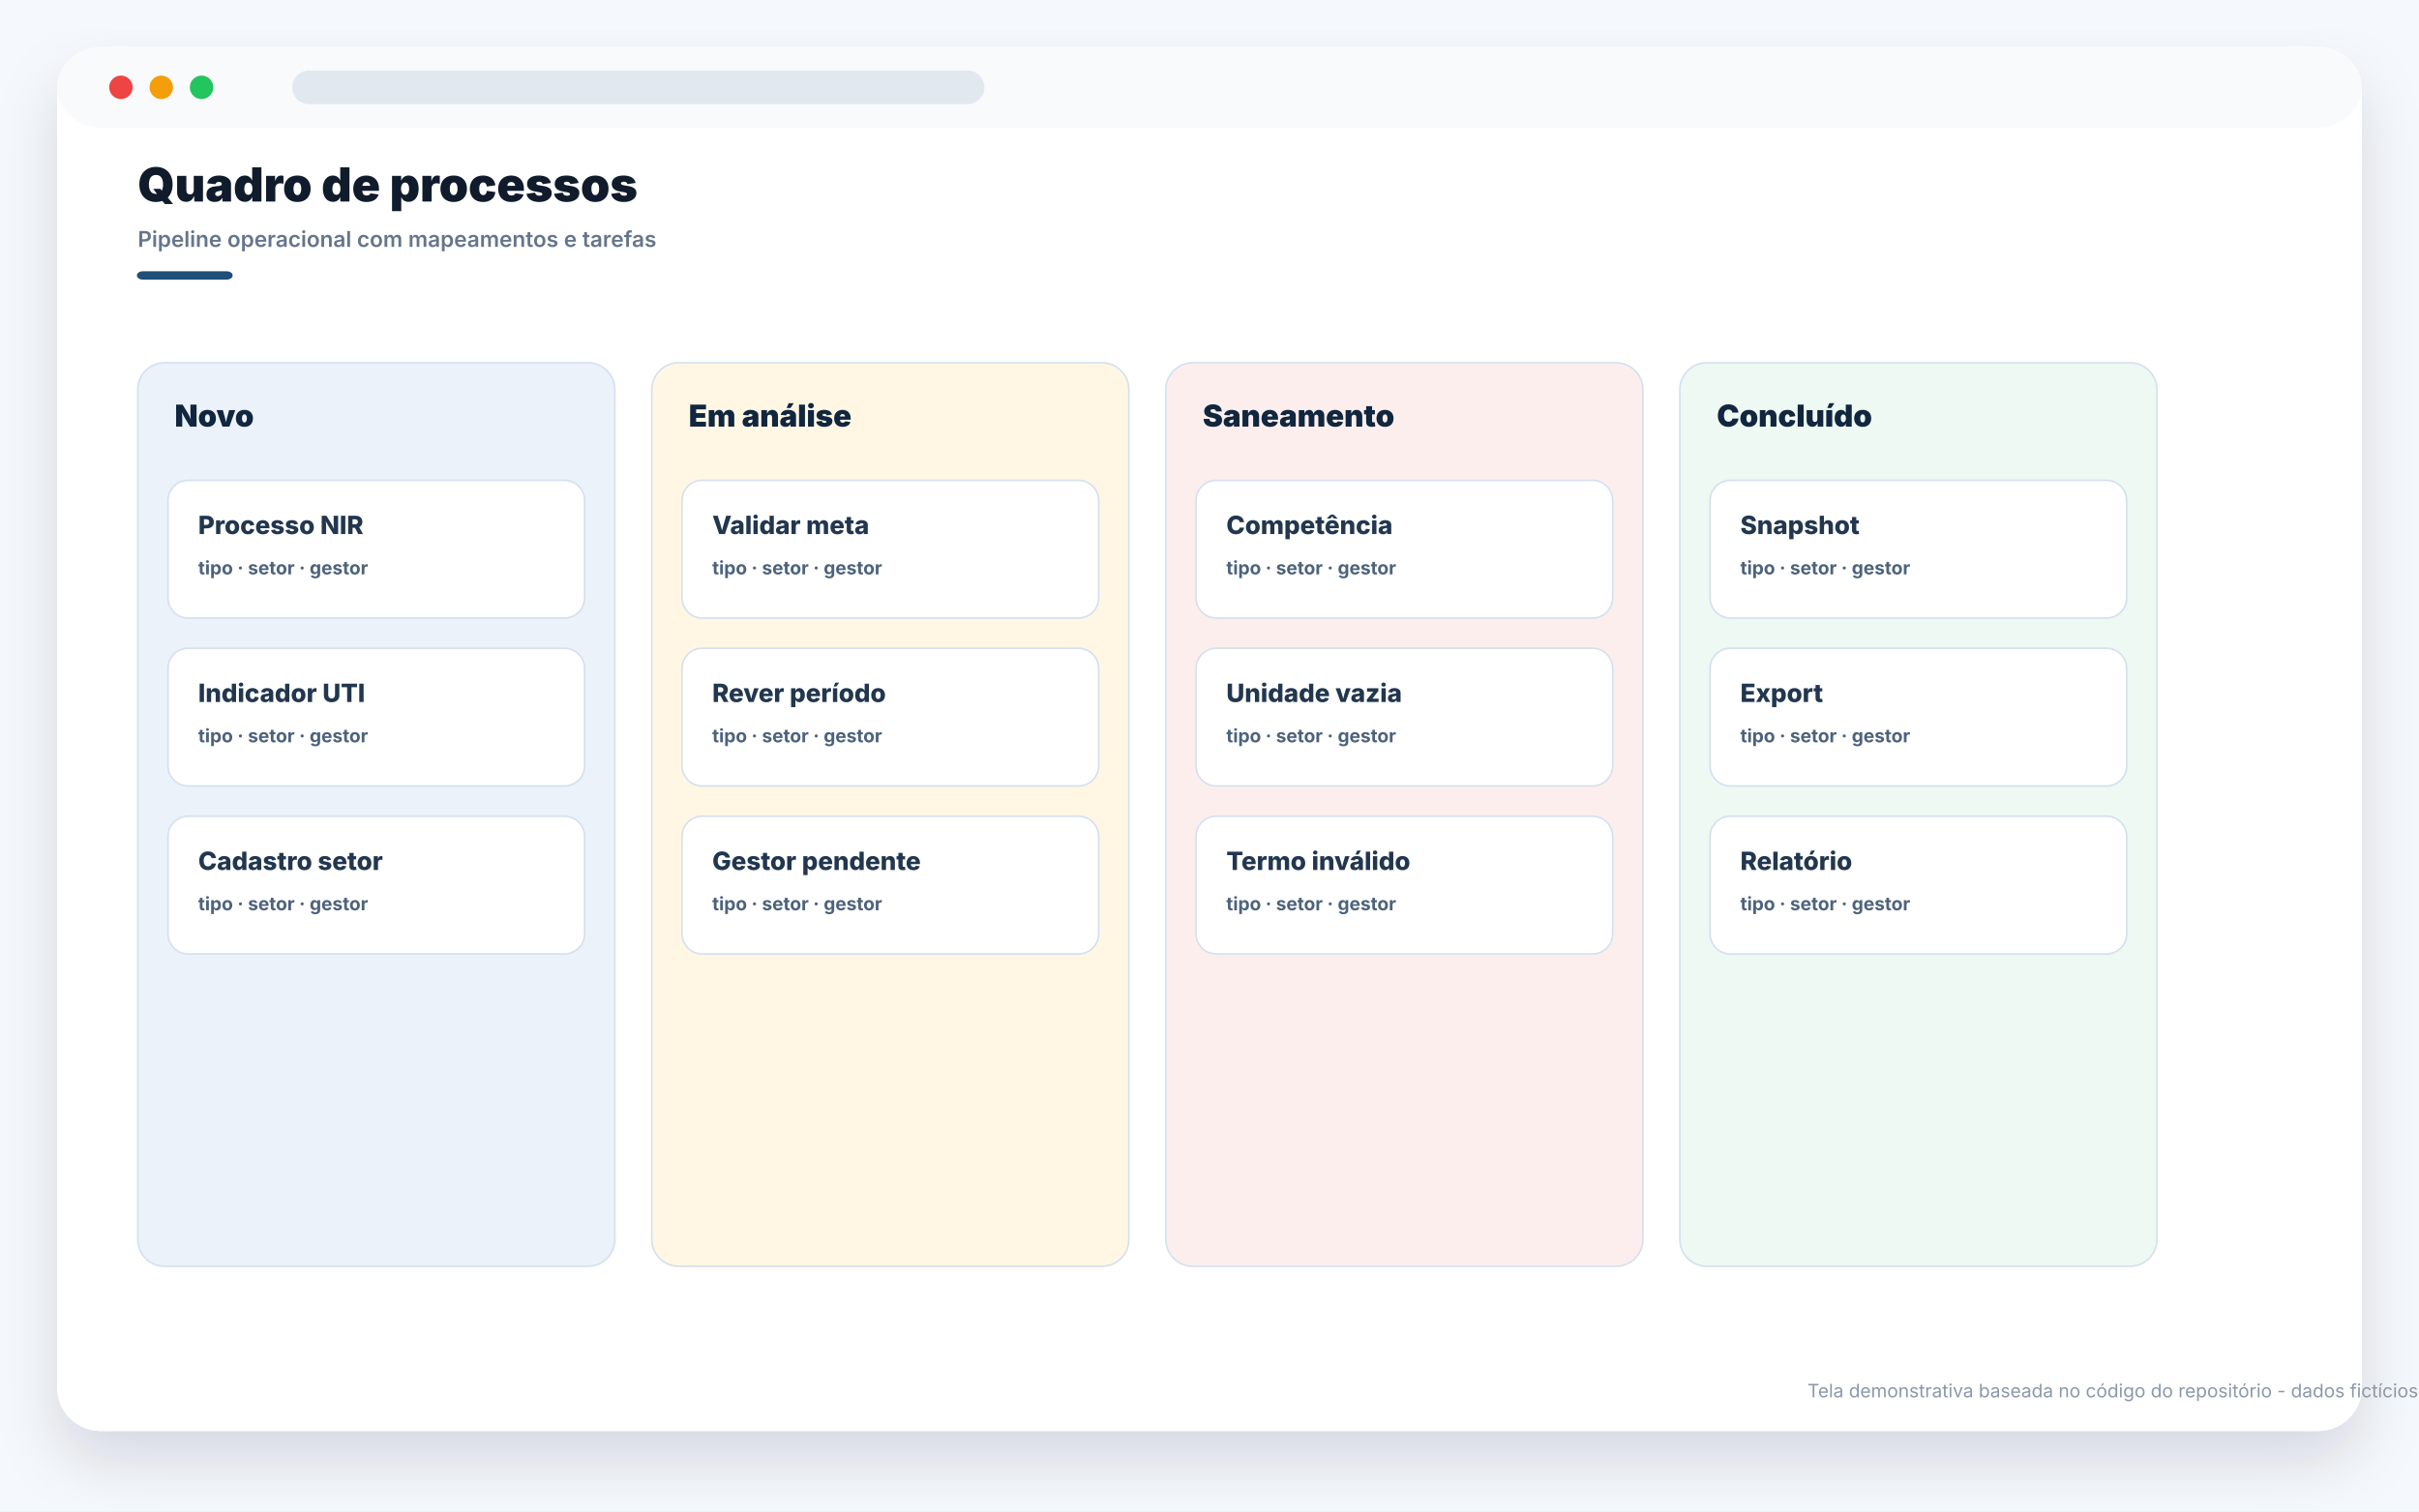
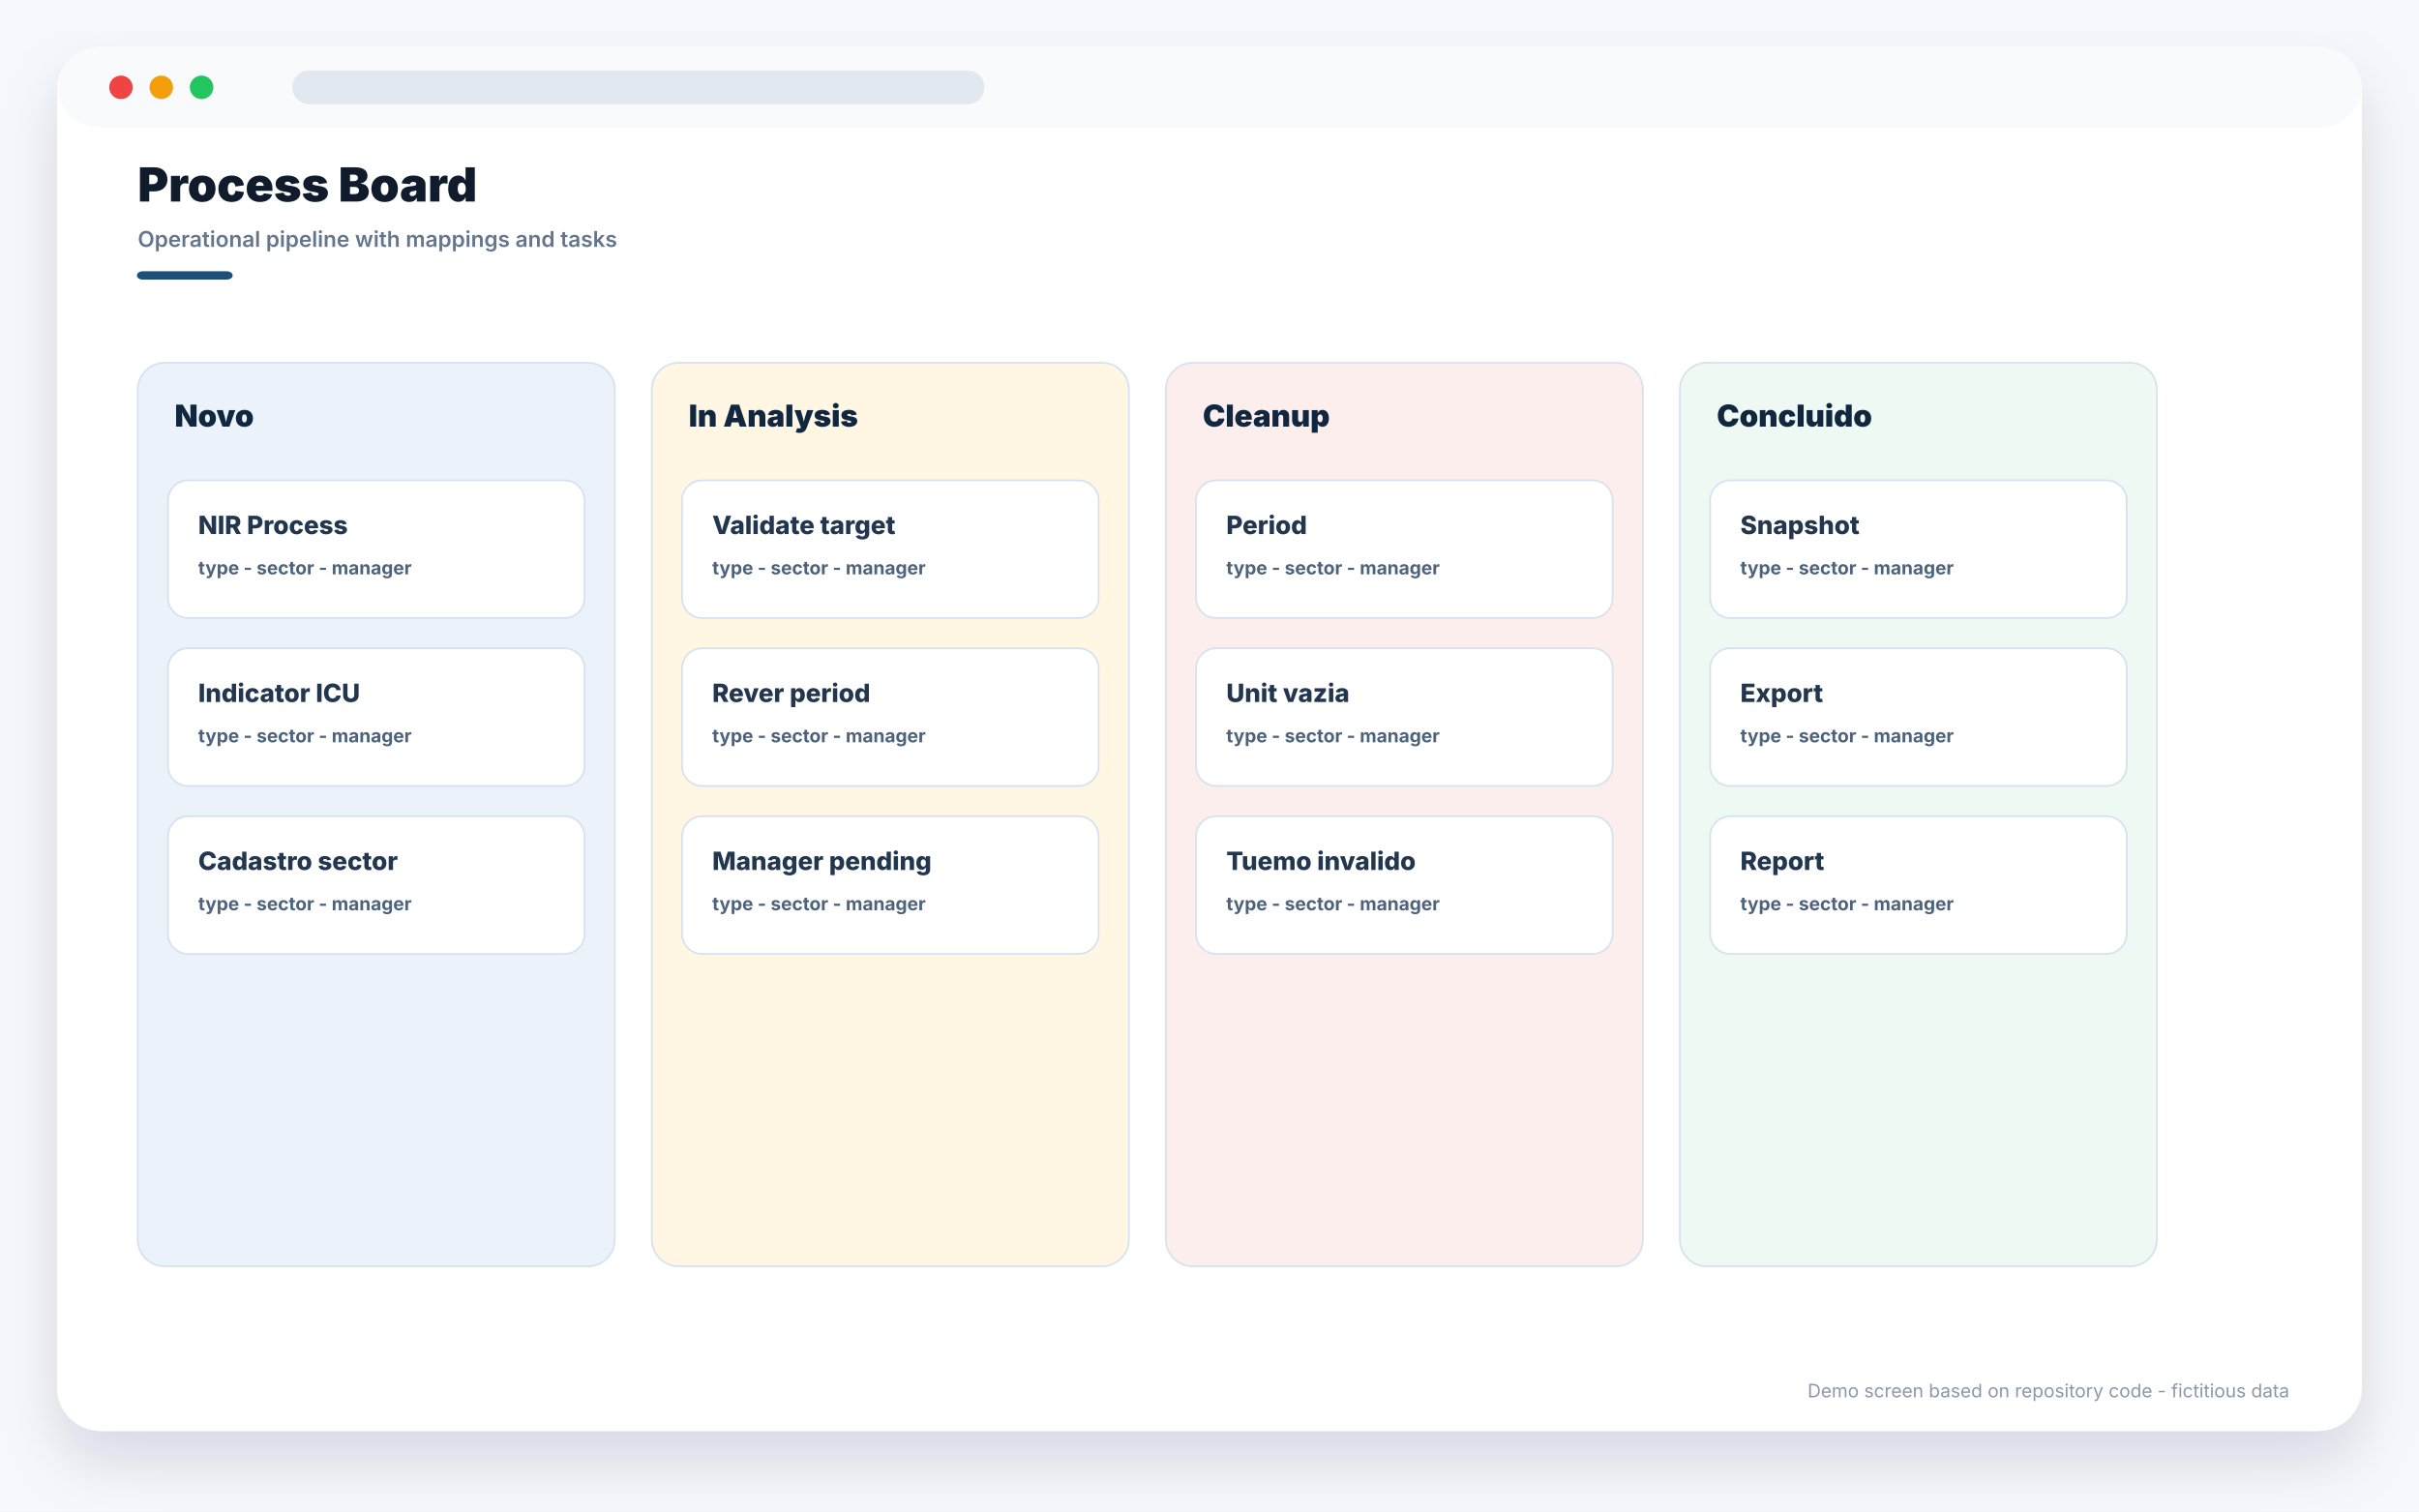
<svg xmlns="http://www.w3.org/2000/svg" width="1440" height="900" viewBox="0 0 1440 900" role="img">
  <defs>
    <filter id="shadow" x="-15%" y="-15%" width="130%" height="130%">
      <feDropShadow dx="0" dy="18" stdDeviation="18" flood-color="#0f172a" flood-opacity=".13" />
    </filter>
-     <style>.ui{font-family:Inter,Segoe UI,Arial,sans-serif;letter-spacing:0}</style>
+     <style>.ui{font-family:Inter,Monoe UI,Arial,sans-serif;letter-spacing:0}</style>
  </defs>
  <rect width="1440" height="900" fill="#f5f8fc" />
  <rect x="34" y="28" width="1372" height="824" rx="26" fill="#ffffff" filter="url(#shadow)" />
  <rect x="34" y="28" width="1372" height="48" rx="26" fill="#f8fafc" />
  <circle cx="72" cy="52" r="7" fill="#ef4444" />
  <circle cx="96" cy="52" r="7" fill="#f59e0b" />
  <circle cx="120" cy="52" r="7" fill="#22c55e" />
  <rect x="174" y="42" width="412" height="20" rx="10" fill="#e2e8f0" />
-   <text x="82" y="120" class="ui" font-size="28" font-weight="850" fill="#101b2c">Quadro de processos</text>
-   <text x="82" y="147" class="ui" font-size="13" font-weight="600" fill="#65758b">Pipeline operacional com mapeamentos e tarefas</text>
+   <text x="82" y="120" class="ui" font-size="28" font-weight="850" fill="#101b2c">Process Board</text>
+   <text x="82" y="147" class="ui" font-size="13" font-weight="600" fill="#65758b">Operational pipeline with mappings and tasks</text>
  <rect x="82" y="162" width="56" height="4" rx="3" fill="#1f4e79" stroke="#1f4e79" />
  <rect x="82" y="216" width="284" height="538" rx="16" fill="#ebf2fa" stroke="#d5e1ef" />
  <text x="104" y="254" class="ui" font-size="18" font-weight="850" fill="#11263f">Novo</text>
  <rect x="100" y="286" width="248" height="82" rx="12" fill="#ffffff" stroke="#d5e1ef" />
-   <text x="118" y="318" class="ui" font-size="15" font-weight="800" fill="#22374f">Processo NIR</text>
-   <text x="118" y="342" class="ui" font-size="11" font-weight="650" fill="#4d637c">tipo · setor · gestor</text>
+   <text x="118" y="318" class="ui" font-size="15" font-weight="800" fill="#22374f">NIR Process</text>
+   <text x="118" y="342" class="ui" font-size="11" font-weight="650" fill="#4d637c">type - sector - manager</text>
  <rect x="100" y="386" width="248" height="82" rx="12" fill="#ffffff" stroke="#d5e1ef" />
-   <text x="118" y="418" class="ui" font-size="15" font-weight="800" fill="#22374f">Indicador UTI</text>
-   <text x="118" y="442" class="ui" font-size="11" font-weight="650" fill="#4d637c">tipo · setor · gestor</text>
+   <text x="118" y="418" class="ui" font-size="15" font-weight="800" fill="#22374f">Indicator ICU</text>
+   <text x="118" y="442" class="ui" font-size="11" font-weight="650" fill="#4d637c">type - sector - manager</text>
  <rect x="100" y="486" width="248" height="82" rx="12" fill="#ffffff" stroke="#d5e1ef" />
-   <text x="118" y="518" class="ui" font-size="15" font-weight="800" fill="#22374f">Cadastro setor</text>
-   <text x="118" y="542" class="ui" font-size="11" font-weight="650" fill="#4d637c">tipo · setor · gestor</text>
+   <text x="118" y="518" class="ui" font-size="15" font-weight="800" fill="#22374f">Cadastro sector</text>
+   <text x="118" y="542" class="ui" font-size="11" font-weight="650" fill="#4d637c">type - sector - manager</text>
  <rect x="388" y="216" width="284" height="538" rx="16" fill="#fff7e4" stroke="#d5e1ef" />
-   <text x="410" y="254" class="ui" font-size="18" font-weight="850" fill="#11263f">Em análise</text>
+   <text x="410" y="254" class="ui" font-size="18" font-weight="850" fill="#11263f">In Analysis</text>
  <rect x="406" y="286" width="248" height="82" rx="12" fill="#ffffff" stroke="#d5e1ef" />
-   <text x="424" y="318" class="ui" font-size="15" font-weight="800" fill="#22374f">Validar meta</text>
-   <text x="424" y="342" class="ui" font-size="11" font-weight="650" fill="#4d637c">tipo · setor · gestor</text>
+   <text x="424" y="318" class="ui" font-size="15" font-weight="800" fill="#22374f">Validate target</text>
+   <text x="424" y="342" class="ui" font-size="11" font-weight="650" fill="#4d637c">type - sector - manager</text>
  <rect x="406" y="386" width="248" height="82" rx="12" fill="#ffffff" stroke="#d5e1ef" />
-   <text x="424" y="418" class="ui" font-size="15" font-weight="800" fill="#22374f">Rever período</text>
-   <text x="424" y="442" class="ui" font-size="11" font-weight="650" fill="#4d637c">tipo · setor · gestor</text>
+   <text x="424" y="418" class="ui" font-size="15" font-weight="800" fill="#22374f">Rever period</text>
+   <text x="424" y="442" class="ui" font-size="11" font-weight="650" fill="#4d637c">type - sector - manager</text>
  <rect x="406" y="486" width="248" height="82" rx="12" fill="#ffffff" stroke="#d5e1ef" />
-   <text x="424" y="518" class="ui" font-size="15" font-weight="800" fill="#22374f">Gestor pendente</text>
-   <text x="424" y="542" class="ui" font-size="11" font-weight="650" fill="#4d637c">tipo · setor · gestor</text>
+   <text x="424" y="518" class="ui" font-size="15" font-weight="800" fill="#22374f">Manager pending</text>
+   <text x="424" y="542" class="ui" font-size="11" font-weight="650" fill="#4d637c">type - sector - manager</text>
  <rect x="694" y="216" width="284" height="538" rx="16" fill="#fdeeee" stroke="#d5e1ef" />
-   <text x="716" y="254" class="ui" font-size="18" font-weight="850" fill="#11263f">Saneamento</text>
+   <text x="716" y="254" class="ui" font-size="18" font-weight="850" fill="#11263f">Cleanup</text>
  <rect x="712" y="286" width="248" height="82" rx="12" fill="#ffffff" stroke="#d5e1ef" />
-   <text x="730" y="318" class="ui" font-size="15" font-weight="800" fill="#22374f">Competência</text>
-   <text x="730" y="342" class="ui" font-size="11" font-weight="650" fill="#4d637c">tipo · setor · gestor</text>
+   <text x="730" y="318" class="ui" font-size="15" font-weight="800" fill="#22374f">Period</text>
+   <text x="730" y="342" class="ui" font-size="11" font-weight="650" fill="#4d637c">type - sector - manager</text>
  <rect x="712" y="386" width="248" height="82" rx="12" fill="#ffffff" stroke="#d5e1ef" />
-   <text x="730" y="418" class="ui" font-size="15" font-weight="800" fill="#22374f">Unidade vazia</text>
-   <text x="730" y="442" class="ui" font-size="11" font-weight="650" fill="#4d637c">tipo · setor · gestor</text>
+   <text x="730" y="418" class="ui" font-size="15" font-weight="800" fill="#22374f">Unit vazia</text>
+   <text x="730" y="442" class="ui" font-size="11" font-weight="650" fill="#4d637c">type - sector - manager</text>
  <rect x="712" y="486" width="248" height="82" rx="12" fill="#ffffff" stroke="#d5e1ef" />
-   <text x="730" y="518" class="ui" font-size="15" font-weight="800" fill="#22374f">Termo inválido</text>
-   <text x="730" y="542" class="ui" font-size="11" font-weight="650" fill="#4d637c">tipo · setor · gestor</text>
+   <text x="730" y="518" class="ui" font-size="15" font-weight="800" fill="#22374f">Tuemo invalido</text>
+   <text x="730" y="542" class="ui" font-size="11" font-weight="650" fill="#4d637c">type - sector - manager</text>
  <rect x="1000" y="216" width="284" height="538" rx="16" fill="#edf9f2" stroke="#d5e1ef" />
-   <text x="1022" y="254" class="ui" font-size="18" font-weight="850" fill="#11263f">Concluído</text>
+   <text x="1022" y="254" class="ui" font-size="18" font-weight="850" fill="#11263f">Concluido</text>
  <rect x="1018" y="286" width="248" height="82" rx="12" fill="#ffffff" stroke="#d5e1ef" />
  <text x="1036" y="318" class="ui" font-size="15" font-weight="800" fill="#22374f">Snapshot</text>
-   <text x="1036" y="342" class="ui" font-size="11" font-weight="650" fill="#4d637c">tipo · setor · gestor</text>
+   <text x="1036" y="342" class="ui" font-size="11" font-weight="650" fill="#4d637c">type - sector - manager</text>
  <rect x="1018" y="386" width="248" height="82" rx="12" fill="#ffffff" stroke="#d5e1ef" />
  <text x="1036" y="418" class="ui" font-size="15" font-weight="800" fill="#22374f">Export</text>
-   <text x="1036" y="442" class="ui" font-size="11" font-weight="650" fill="#4d637c">tipo · setor · gestor</text>
+   <text x="1036" y="442" class="ui" font-size="11" font-weight="650" fill="#4d637c">type - sector - manager</text>
  <rect x="1018" y="486" width="248" height="82" rx="12" fill="#ffffff" stroke="#d5e1ef" />
-   <text x="1036" y="518" class="ui" font-size="15" font-weight="800" fill="#22374f">Relatório</text>
-   <text x="1036" y="542" class="ui" font-size="11" font-weight="650" fill="#4d637c">tipo · setor · gestor</text>
-   <text x="1076" y="832" class="ui" font-size="11" fill="#8a98ab">Tela demonstrativa baseada no código do repositório - dados fictícios</text>
+   <text x="1036" y="518" class="ui" font-size="15" font-weight="800" fill="#22374f">Report</text>
+   <text x="1036" y="542" class="ui" font-size="11" font-weight="650" fill="#4d637c">type - sector - manager</text>
+   <text x="1076" y="832" class="ui" font-size="11" fill="#8a98ab">Demo screen based on repository code - fictitious data</text>
</svg>
